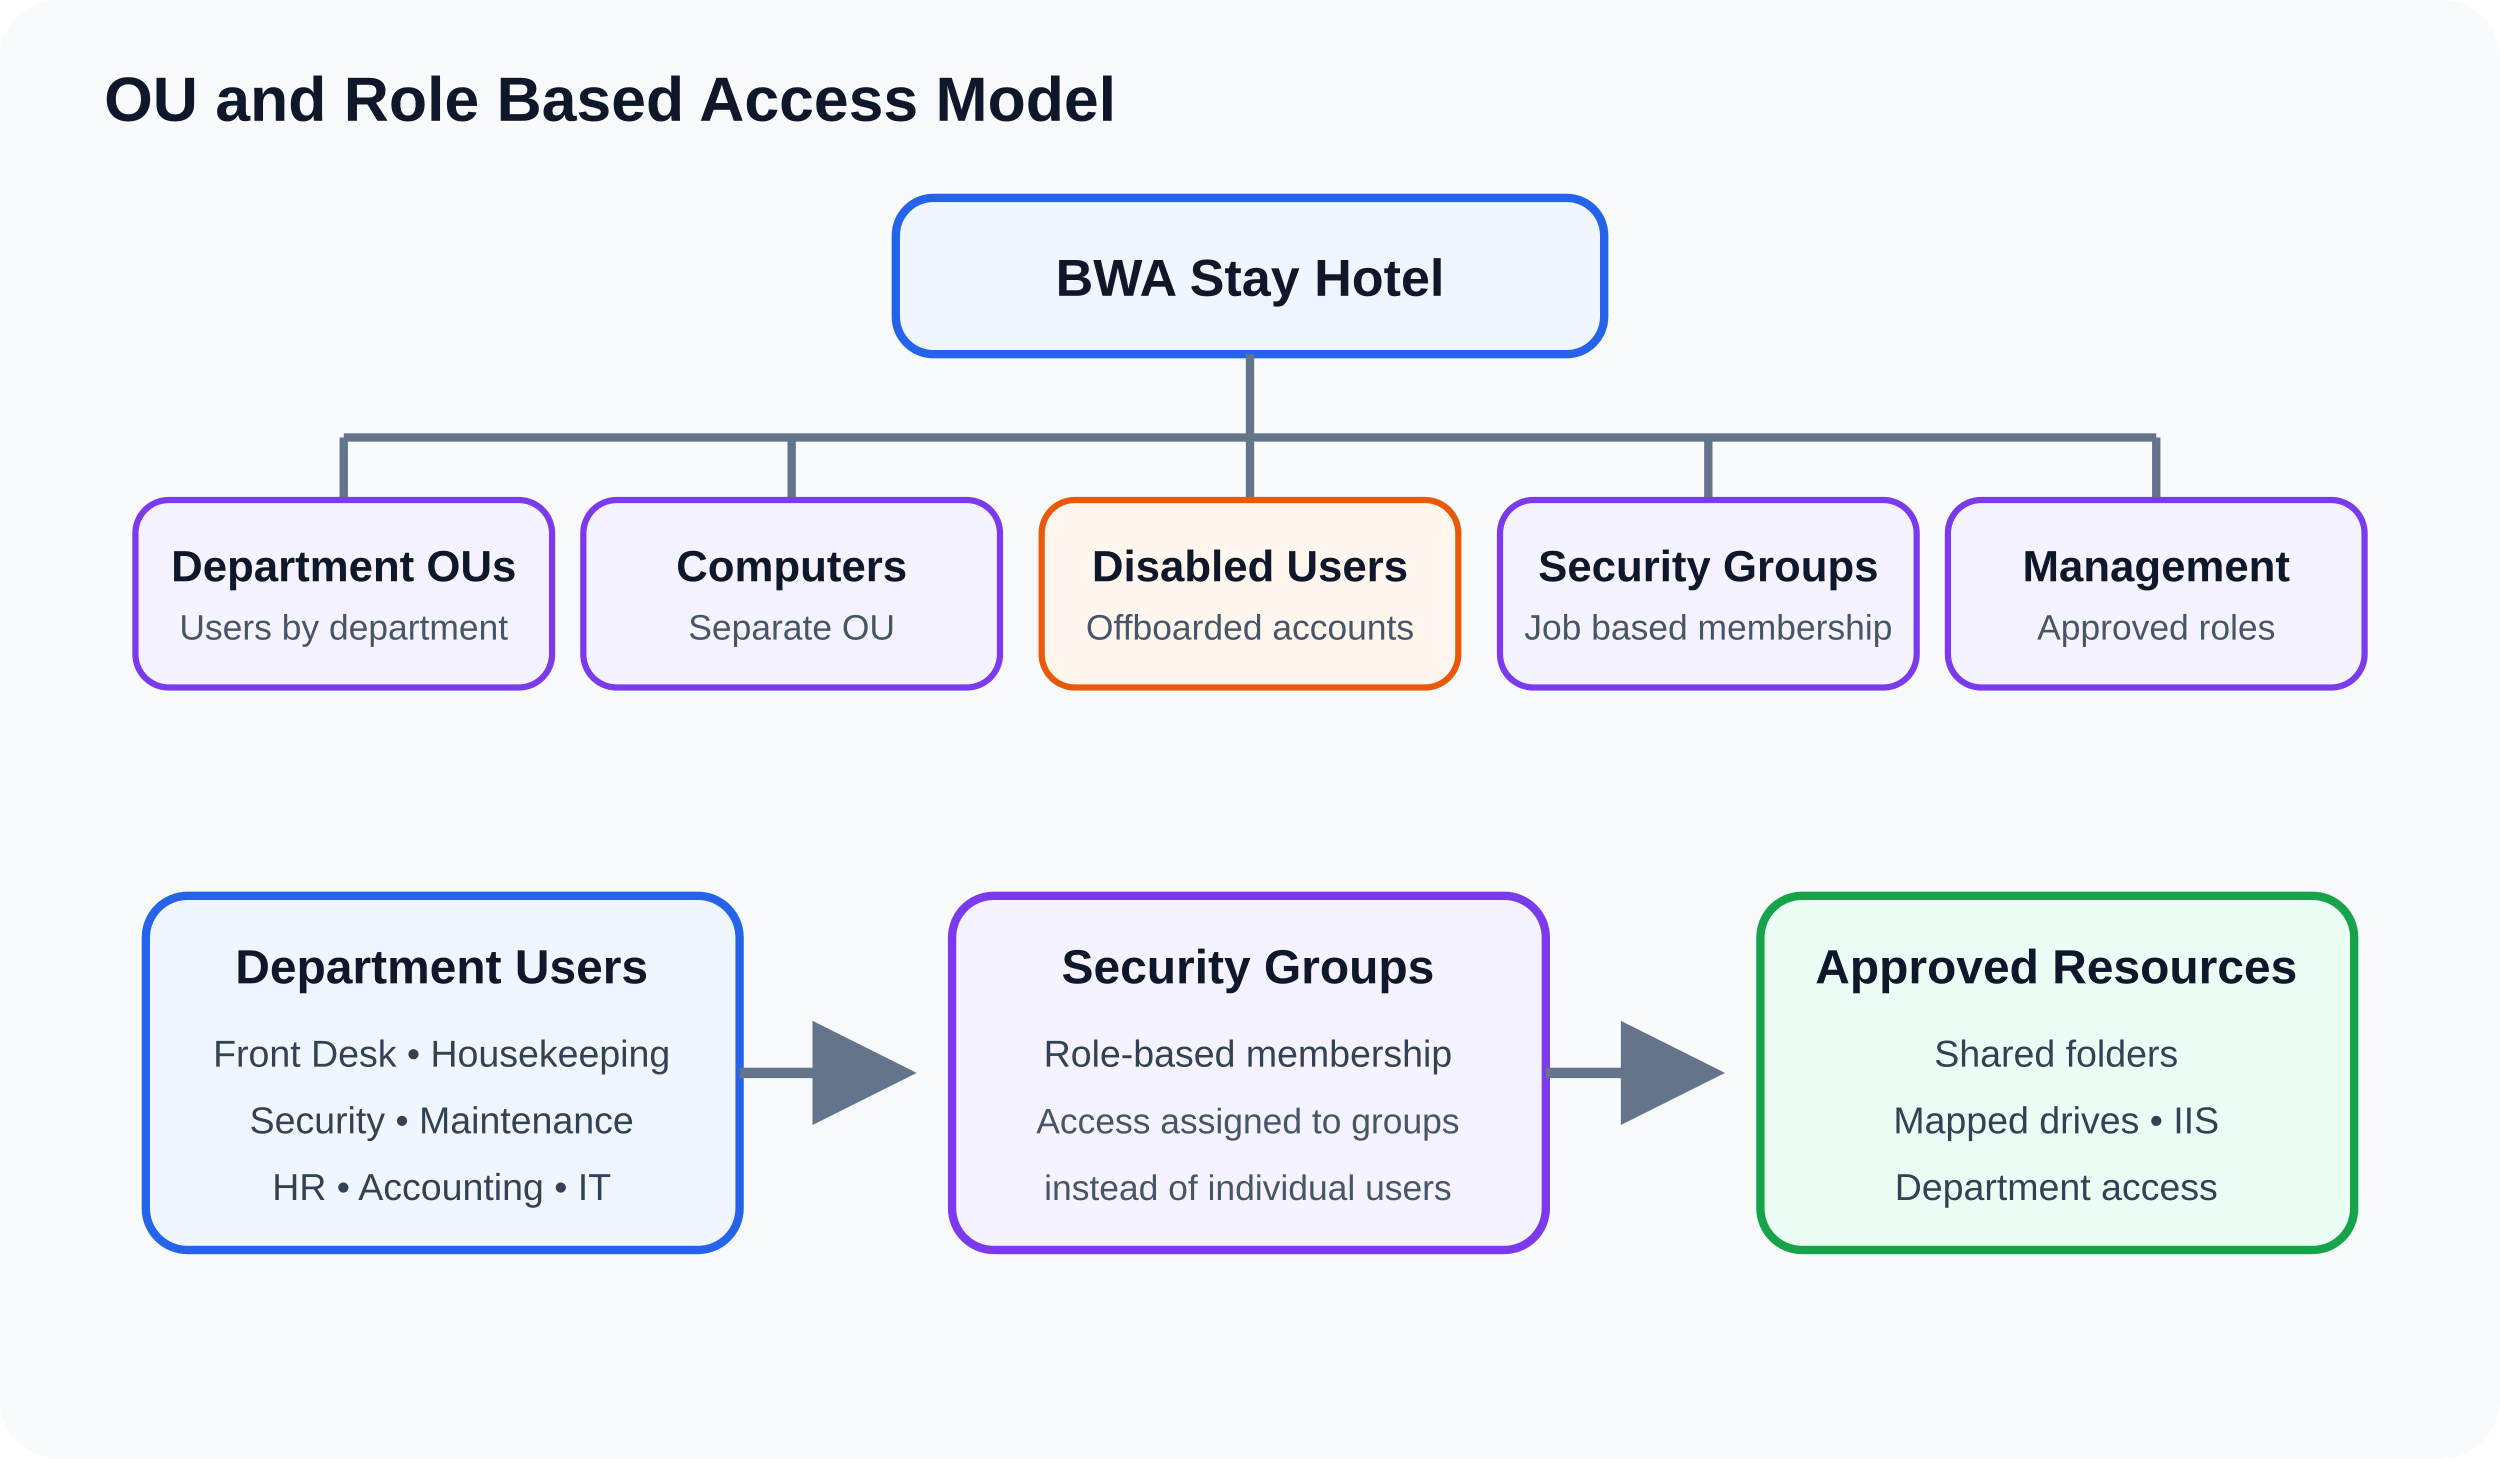
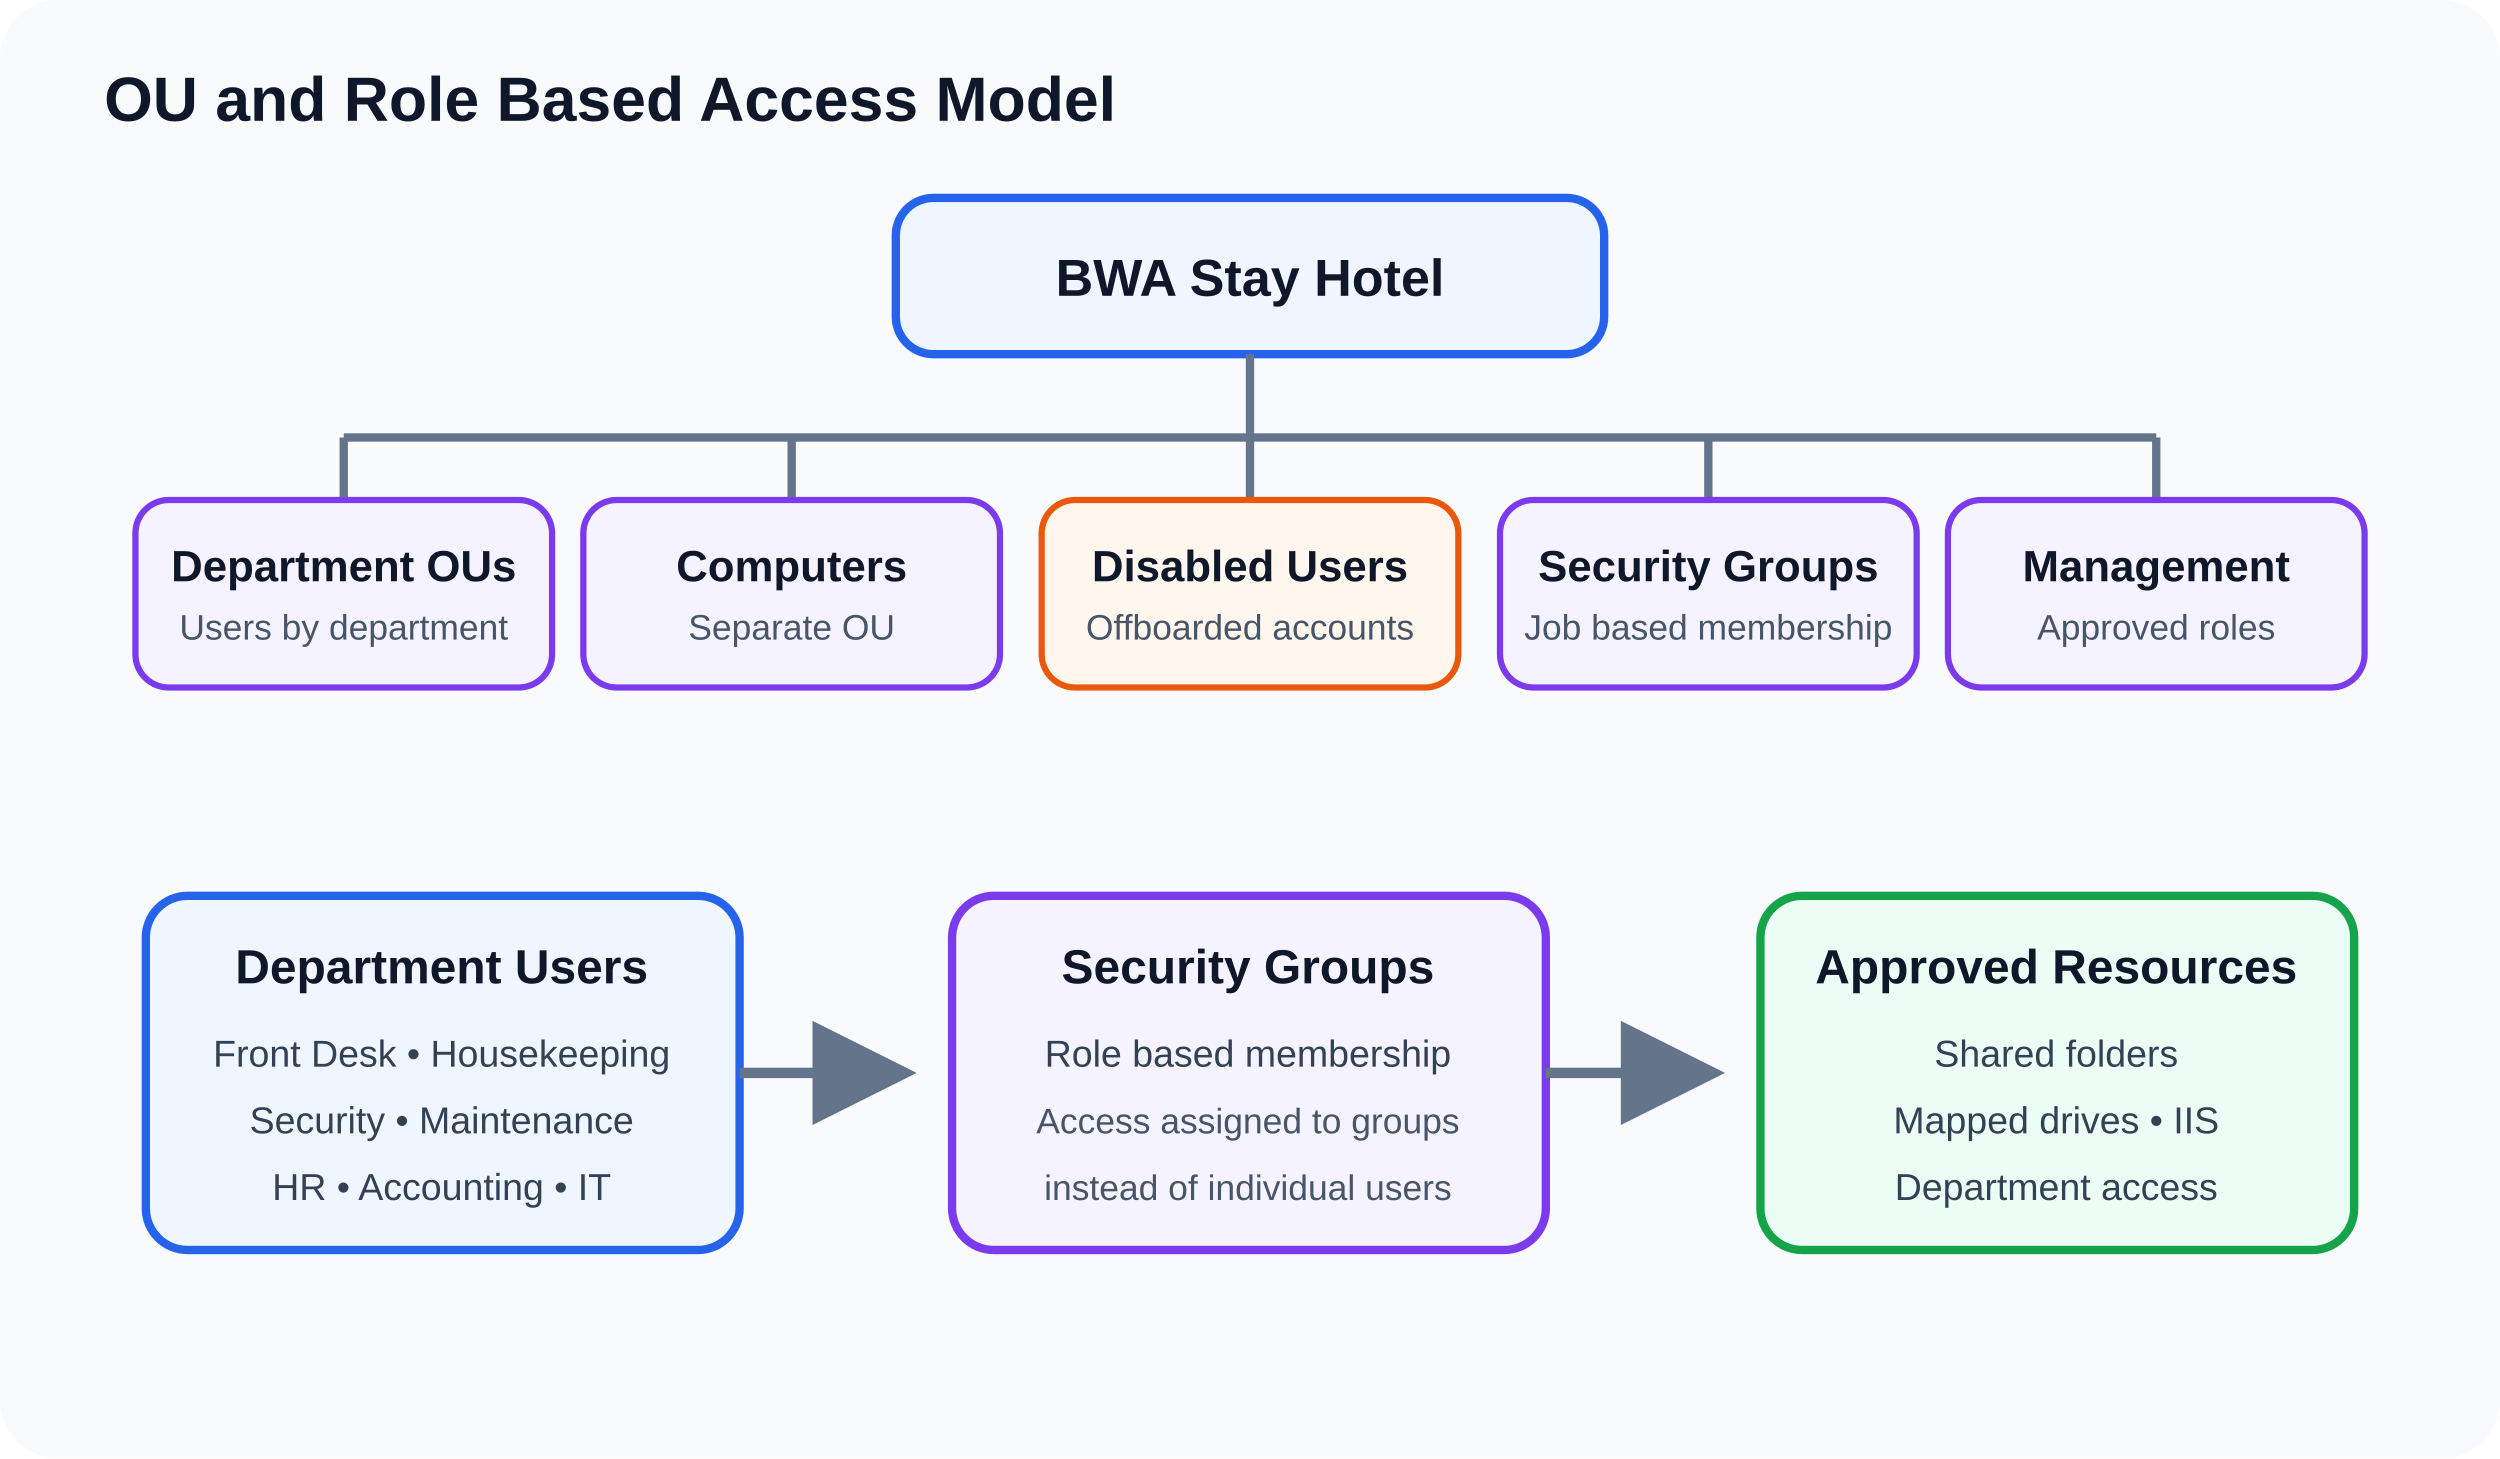
<svg xmlns="http://www.w3.org/2000/svg" width="1200" height="700" viewBox="0 0 1200 700" role="img" aria-labelledby="title desc">
  <defs>
    <marker id="a" markerWidth="10" markerHeight="10" refX="9" refY="5" orient="auto">
      <path d="M0 0L10 5L0 10Z" fill="#64748b" />
    </marker>
  </defs>
  <rect width="1200" height="700" rx="28" fill="#f8fafc" />
  <text x="50" y="58" font-family="Arial,sans-serif" font-size="30" font-weight="700" fill="#0f172a">OU and Role Based Access Model</text>
  <rect x="430" y="95" width="340" height="75" rx="18" fill="#eff6ff" stroke="#2563eb" stroke-width="4" />
  <text x="600" y="142" text-anchor="middle" font-family="Arial,sans-serif" font-size="25" font-weight="700" fill="#0f172a">BWA Stay Hotel</text>
  <path d="M600 170V210M165 210H1035" stroke="#64748b" stroke-width="4" />
  <path d="M165 210V240M380 210V240M600 210V240M820 210V240M1035 210V240" stroke="#64748b" stroke-width="4" />
  <g font-family="Arial,sans-serif" text-anchor="middle">
    <rect x="65" y="240" width="200" height="90" rx="16" fill="#f5f3ff" stroke="#7c3aed" stroke-width="3" />
    <text x="165" y="279" font-size="21" font-weight="700" fill="#0f172a">Department OUs</text>
    <text x="165" y="307" font-size="17" fill="#475569">Users by department</text>
    <rect x="280" y="240" width="200" height="90" rx="16" fill="#f5f3ff" stroke="#7c3aed" stroke-width="3" />
    <text x="380" y="279" font-size="21" font-weight="700" fill="#0f172a">Computers</text>
    <text x="380" y="307" font-size="17" fill="#475569">Separate OU</text>
    <rect x="500" y="240" width="200" height="90" rx="16" fill="#fff7ed" stroke="#ea580c" stroke-width="3" />
    <text x="600" y="279" font-size="21" font-weight="700" fill="#0f172a">Disabled Users</text>
    <text x="600" y="307" font-size="17" fill="#475569">Offboarded accounts</text>
    <rect x="720" y="240" width="200" height="90" rx="16" fill="#f5f3ff" stroke="#7c3aed" stroke-width="3" />
    <text x="820" y="279" font-size="21" font-weight="700" fill="#0f172a">Security Groups</text>
    <text x="820" y="307" font-size="17" fill="#475569">Job based membership</text>
    <rect x="935" y="240" width="200" height="90" rx="16" fill="#f5f3ff" stroke="#7c3aed" stroke-width="3" />
    <text x="1035" y="279" font-size="21" font-weight="700" fill="#0f172a">Management</text>
    <text x="1035" y="307" font-size="17" fill="#475569">Approved roles</text>
    <rect x="70" y="430" width="285" height="170" rx="20" fill="#eff6ff" stroke="#2563eb" stroke-width="4" />
    <text x="212" y="472" font-size="23" font-weight="700" fill="#0f172a">Department Users</text>
    <text x="212" y="512" font-size="18" fill="#334155">Front Desk • Housekeeping</text>
    <text x="212" y="544" font-size="18" fill="#334155">Security • Maintenance</text>
    <text x="212" y="576" font-size="18" fill="#334155">HR • Accounting • IT</text>
    <rect x="457" y="430" width="285" height="170" rx="20" fill="#f5f3ff" stroke="#7c3aed" stroke-width="4" />
    <text x="599" y="472" font-size="23" font-weight="700" fill="#0f172a">Security Groups</text>
-     <text x="599" y="512" font-size="18" fill="#334155">Role-based membership</text>
+     <text x="599" y="512" font-size="18" fill="#334155">Role based membership</text>
    <text x="599" y="544" font-size="17" fill="#475569">Access assigned to groups</text>
    <text x="599" y="576" font-size="17" fill="#475569">instead of individual users</text>
    <rect x="845" y="430" width="285" height="170" rx="20" fill="#ecfdf5" stroke="#16a34a" stroke-width="4" />
    <text x="987" y="472" font-size="23" font-weight="700" fill="#0f172a">Approved Resources</text>
    <text x="987" y="512" font-size="18" fill="#334155">Shared folders</text>
    <text x="987" y="544" font-size="18" fill="#334155">Mapped drives • IIS</text>
    <text x="987" y="576" font-size="18" fill="#334155">Department access</text>
  </g>
  <path d="M355 515H435" stroke="#64748b" stroke-width="5" marker-end="url(#a)" />
  <path d="M742 515H823" stroke="#64748b" stroke-width="5" marker-end="url(#a)" />
</svg>
